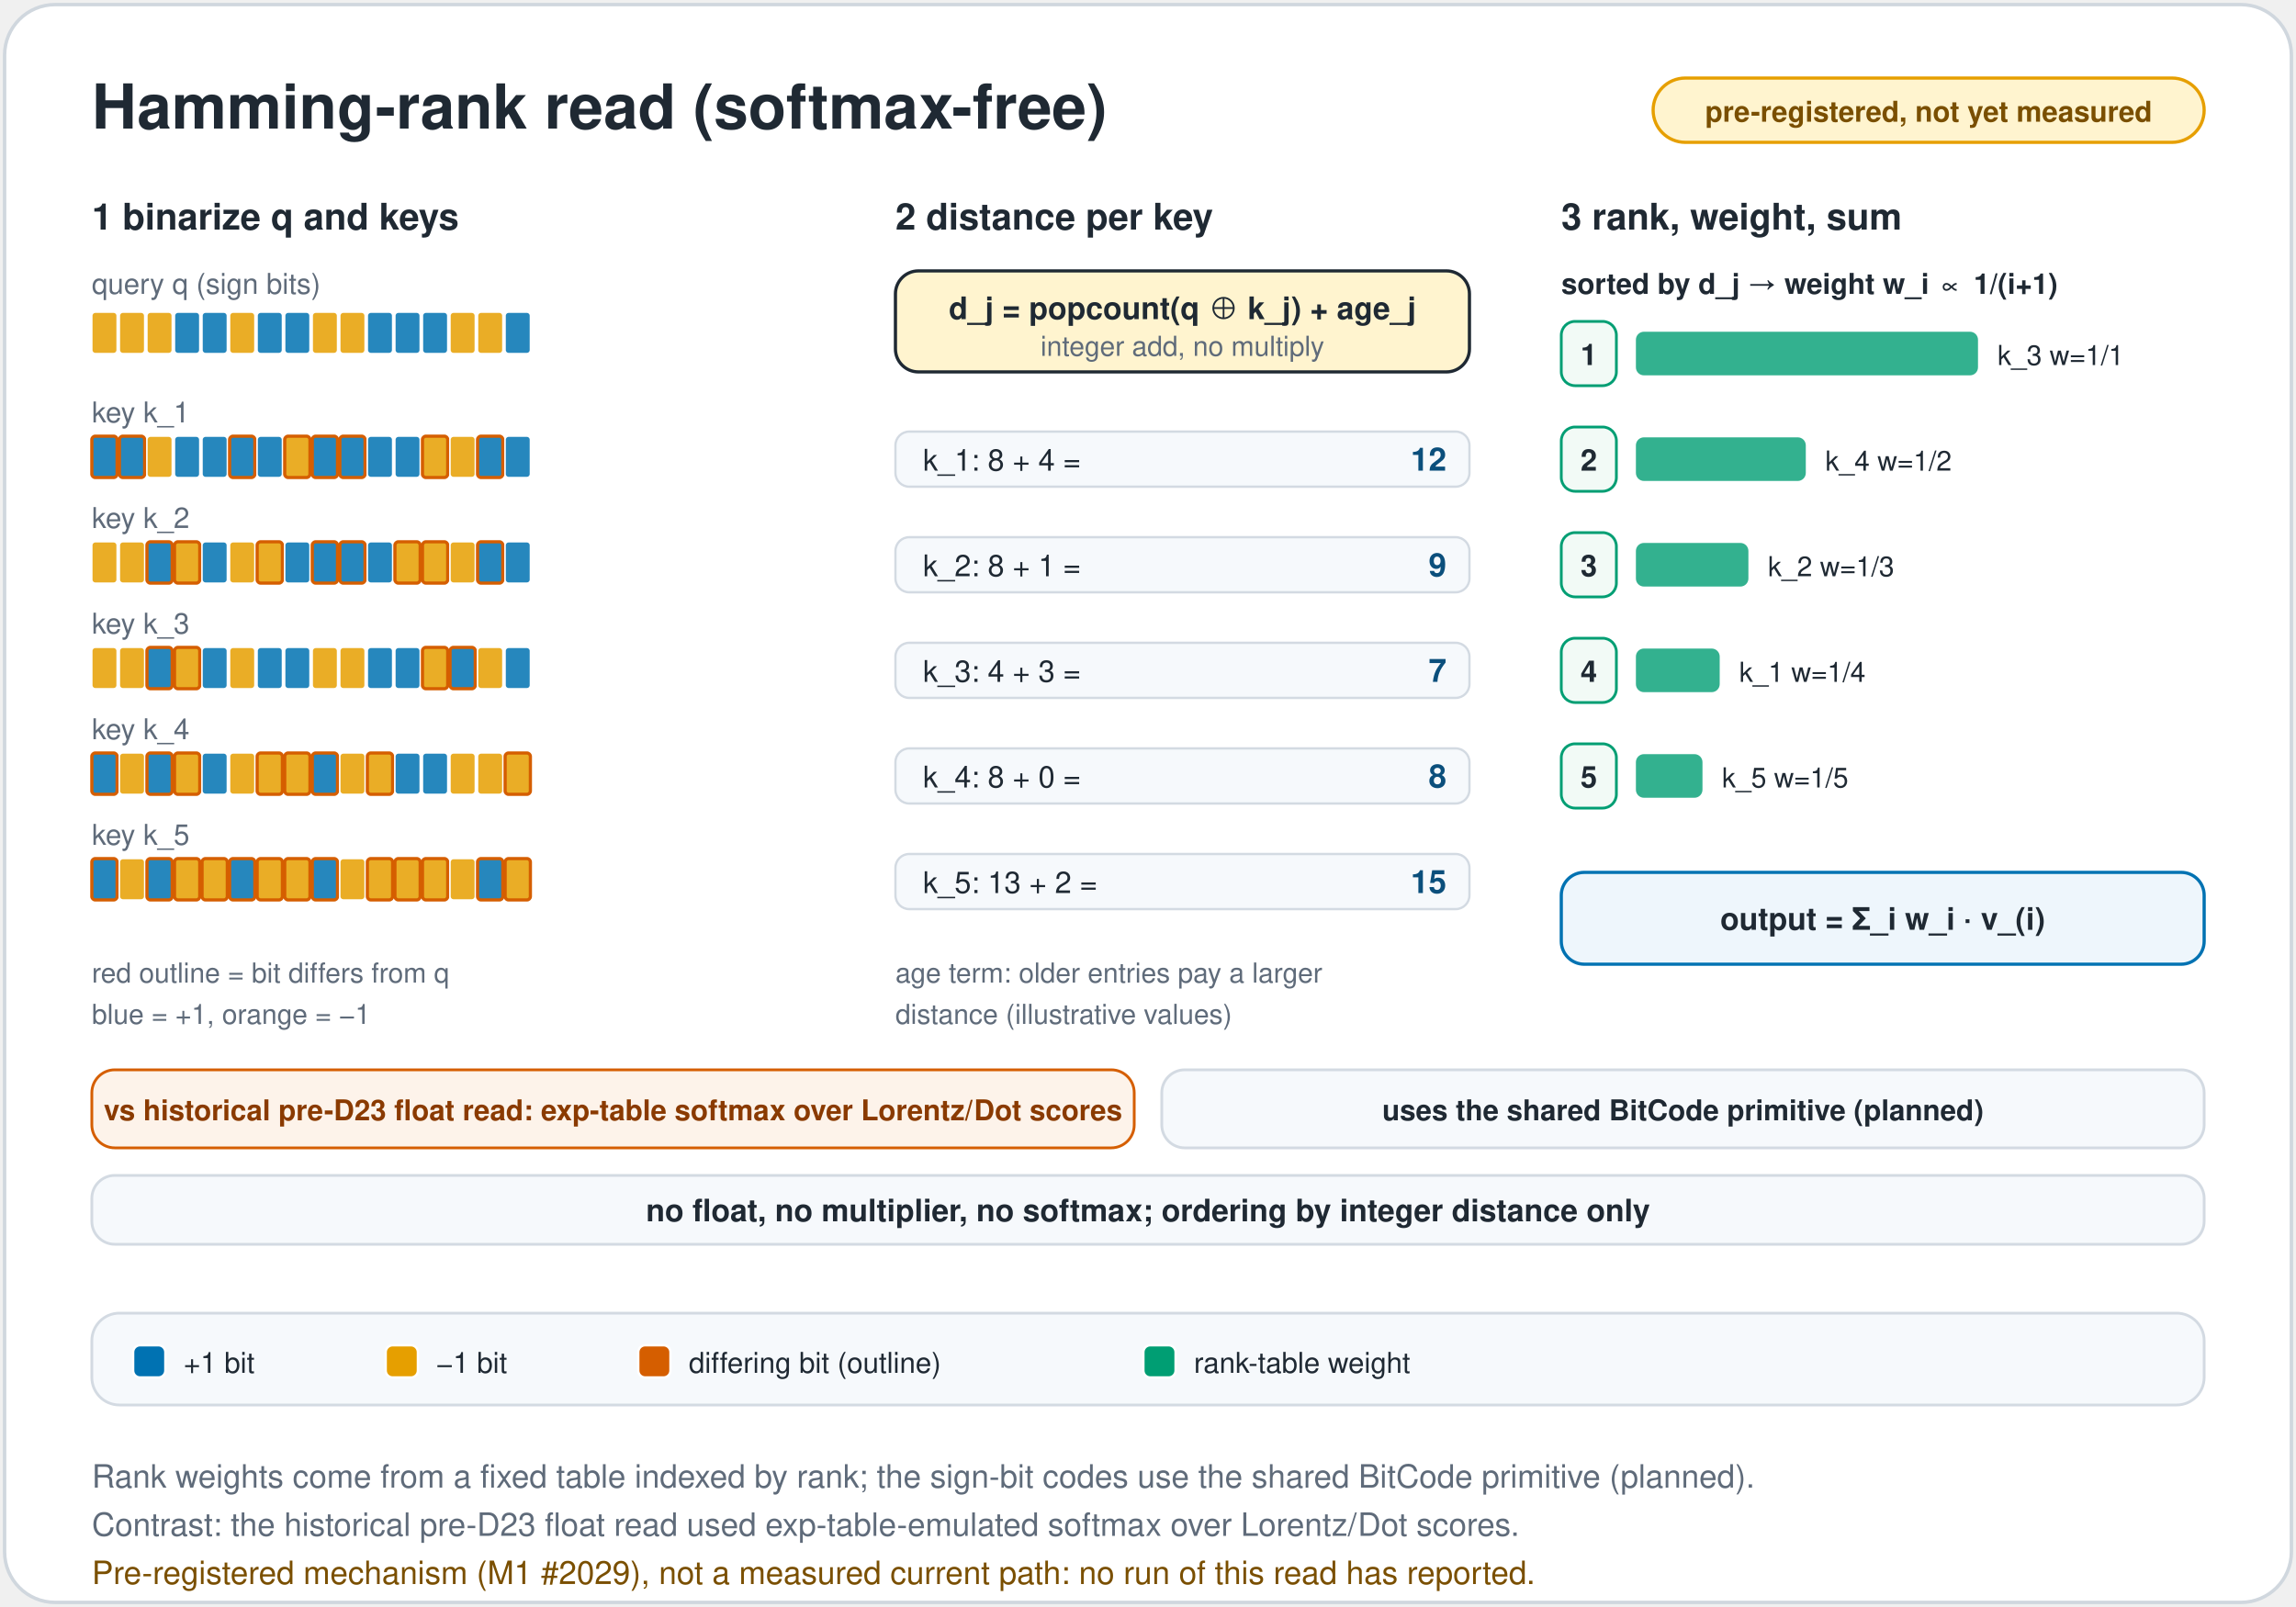
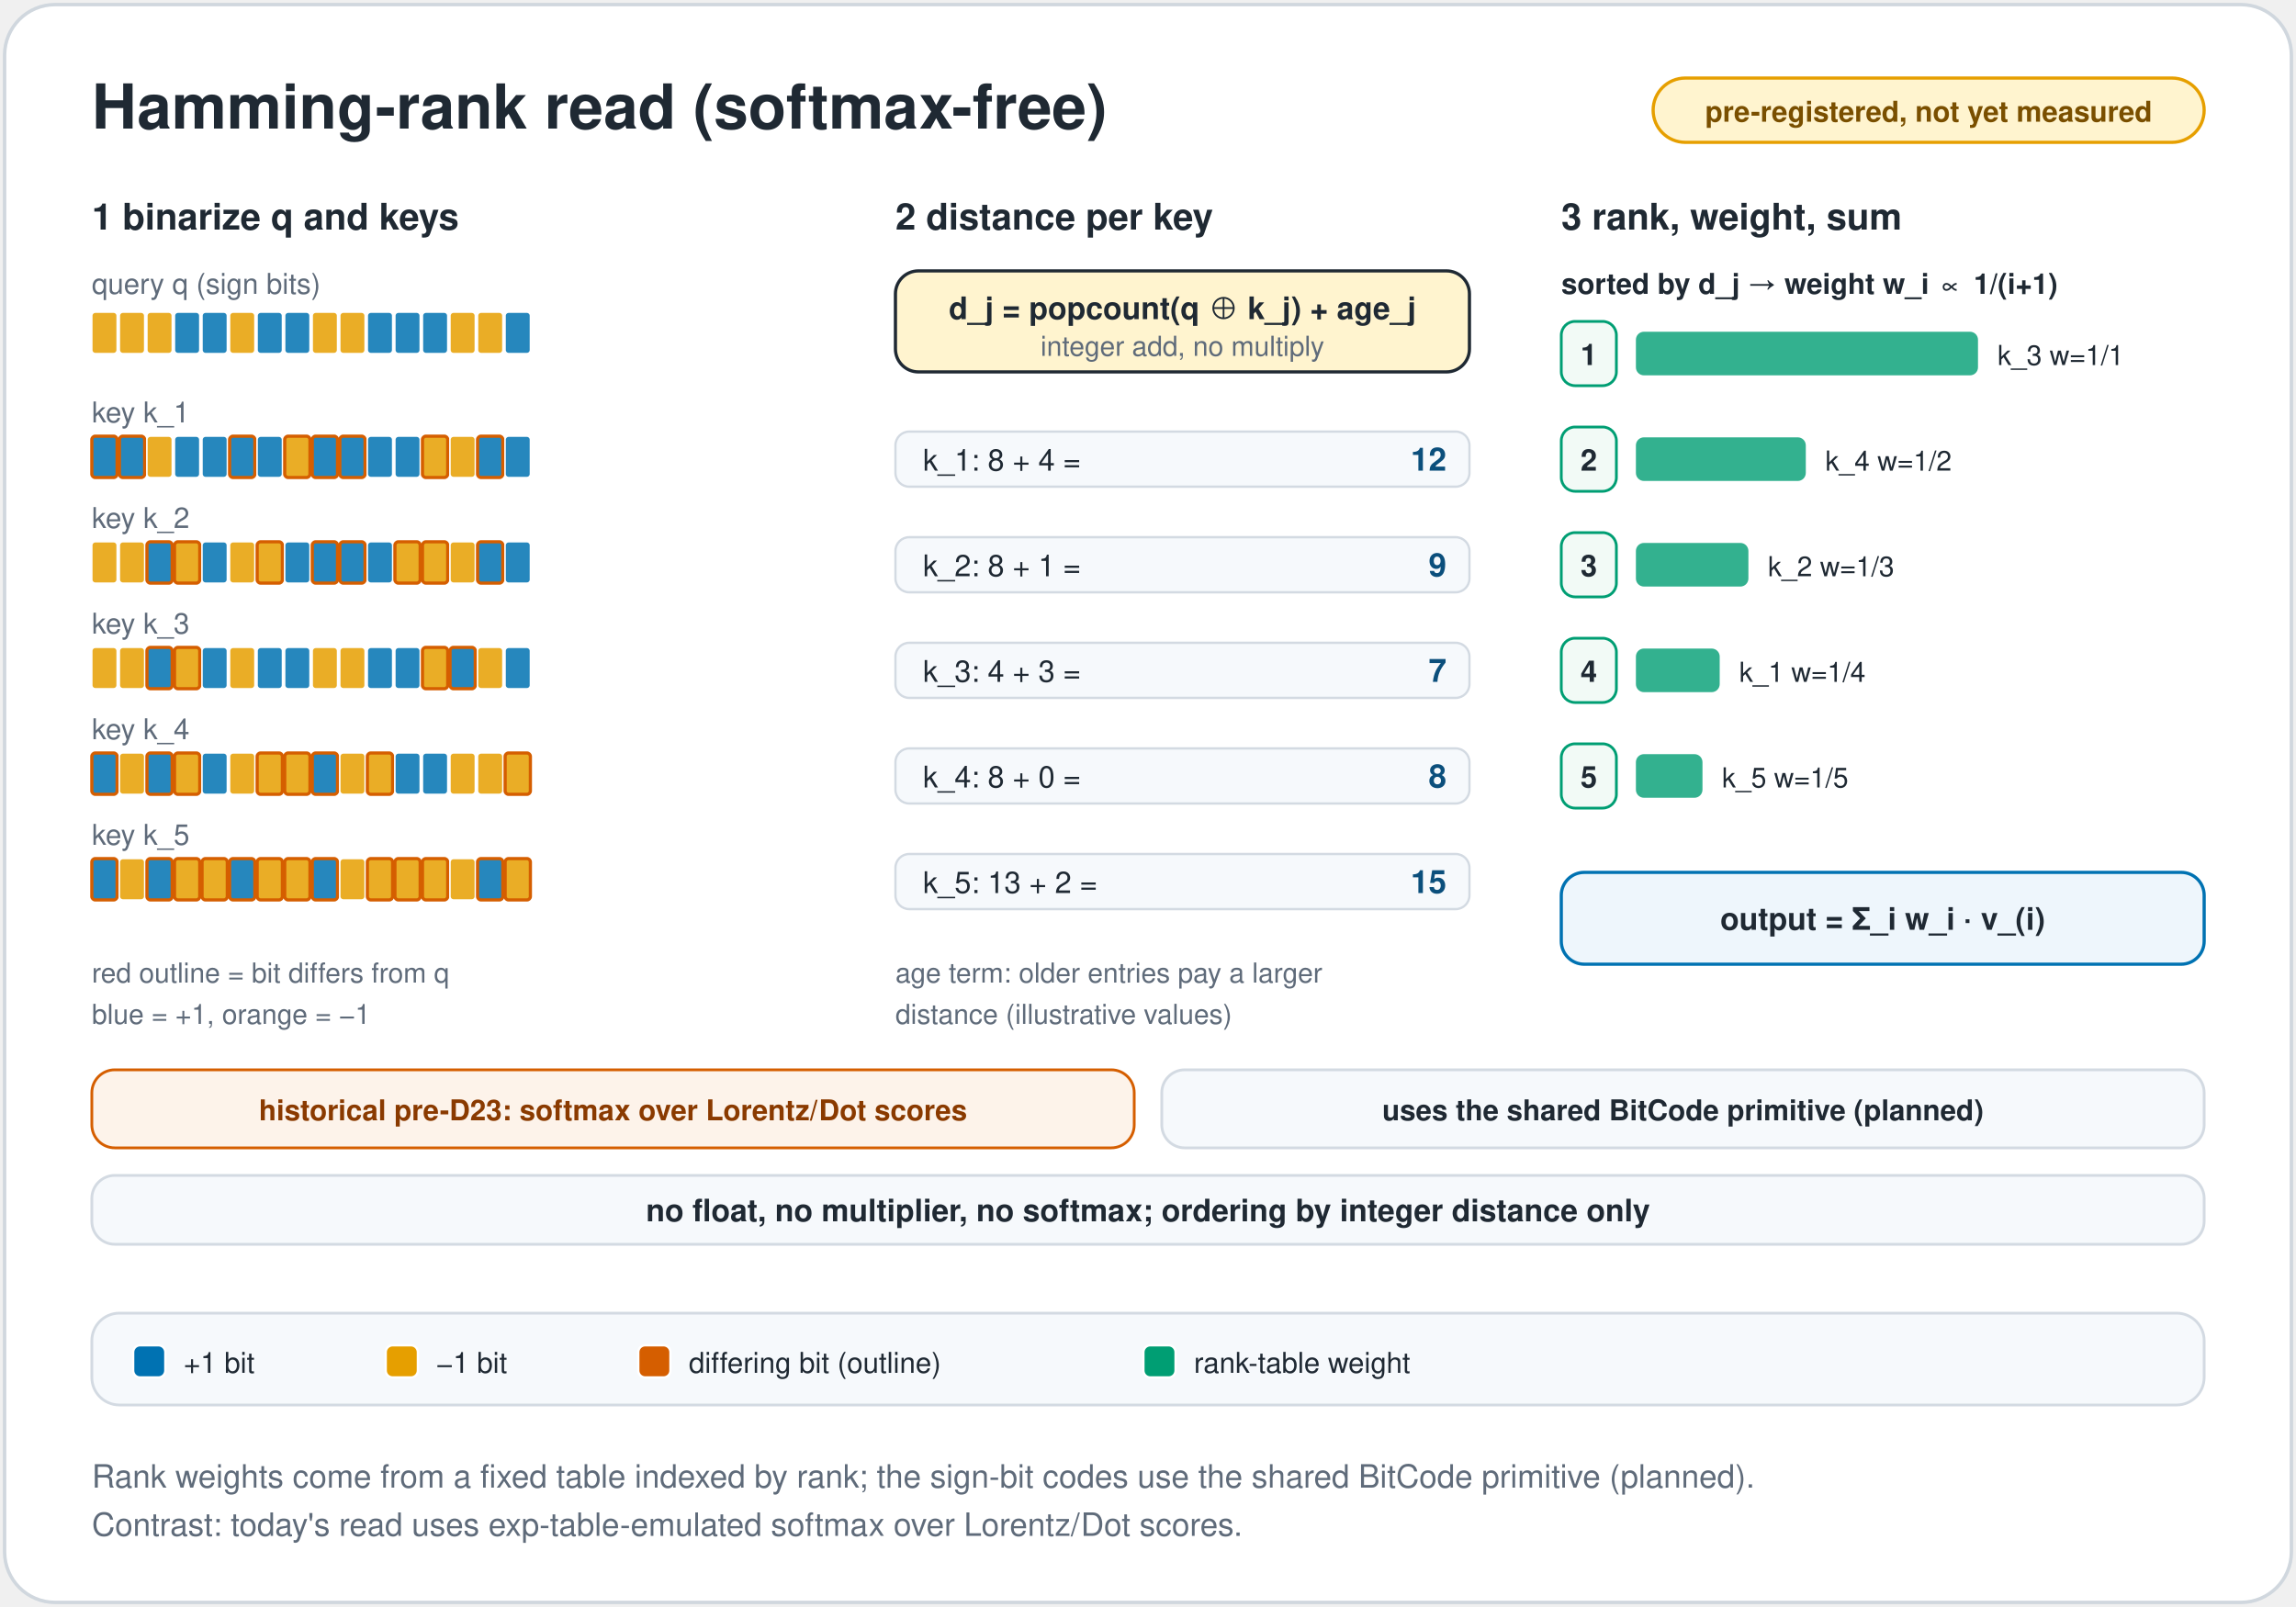
- <svg xmlns="http://www.w3.org/2000/svg" viewBox="0 0 1000 700" width="900" height="630" role="img" aria-labelledby="t d" font-family="-apple-system, BlinkMacSystemFont, 'Segoe UI', Helvetica, Arial, sans-serif">
+ <svg xmlns="http://www.w3.org/2000/svg" viewBox="0 0 1000 700" width="900" height="630" role="img" aria-labelledby="t d" font-family="-apple-system, BlinkMacSystemFont, 'Segoe UI', Helvetica, Arial, 'DejaVu Sans', sans-serif">
  <rect x="2" y="2" width="996" height="696" rx="22" fill="#ffffff" stroke="#d0d7de" stroke-width="1.5" />
  <text x="40" y="56" font-size="27" font-weight="700" fill="#1f2933">Hamming-rank read (softmax-free)</text>
  <rect x="720" y="34" width="240" height="28" rx="14" fill="#fff4cf" fill-opacity="1" stroke="#E69F00" stroke-width="1.4" stroke-opacity="1" />
  <text x="840" y="53" font-size="12.5" fill="#7a4f00" fill-opacity="1" text-anchor="middle" font-weight="bold">pre-registered, not yet measured</text>
  <text x="40" y="100" font-size="16" fill="#1f2933" fill-opacity="1" text-anchor="start" font-weight="bold">1  binarize q and keys</text>
  <text x="390" y="100" font-size="16" fill="#1f2933" fill-opacity="1" text-anchor="start" font-weight="bold">2  distance per key</text>
  <text x="680" y="100" font-size="16" fill="#1f2933" fill-opacity="1" text-anchor="start" font-weight="bold">3  rank, weight, sum</text>
  <text x="40" y="128" font-size="12.5" fill="#5f6b7a" fill-opacity="1" text-anchor="start" font-weight="normal">query q (sign bits)</text>
  <rect x="40" y="136" width="11" height="18" rx="1.5" fill="#E69F00" fill-opacity="0.85" stroke="#fff" stroke-width="0.6" stroke-opacity="1" />
  <rect x="52" y="136" width="11" height="18" rx="1.5" fill="#E69F00" fill-opacity="0.85" stroke="#fff" stroke-width="0.6" stroke-opacity="1" />
  <rect x="64" y="136" width="11" height="18" rx="1.5" fill="#E69F00" fill-opacity="0.85" stroke="#fff" stroke-width="0.6" stroke-opacity="1" />
  <rect x="76" y="136" width="11" height="18" rx="1.5" fill="#0072B2" fill-opacity="0.85" stroke="#fff" stroke-width="0.6" stroke-opacity="1" />
  <rect x="88" y="136" width="11" height="18" rx="1.5" fill="#0072B2" fill-opacity="0.85" stroke="#fff" stroke-width="0.6" stroke-opacity="1" />
  <rect x="100" y="136" width="11" height="18" rx="1.5" fill="#E69F00" fill-opacity="0.85" stroke="#fff" stroke-width="0.6" stroke-opacity="1" />
  <rect x="112" y="136" width="11" height="18" rx="1.5" fill="#0072B2" fill-opacity="0.85" stroke="#fff" stroke-width="0.6" stroke-opacity="1" />
  <rect x="124" y="136" width="11" height="18" rx="1.5" fill="#0072B2" fill-opacity="0.85" stroke="#fff" stroke-width="0.6" stroke-opacity="1" />
  <rect x="136" y="136" width="11" height="18" rx="1.5" fill="#E69F00" fill-opacity="0.85" stroke="#fff" stroke-width="0.6" stroke-opacity="1" />
  <rect x="148" y="136" width="11" height="18" rx="1.5" fill="#E69F00" fill-opacity="0.85" stroke="#fff" stroke-width="0.6" stroke-opacity="1" />
  <rect x="160" y="136" width="11" height="18" rx="1.5" fill="#0072B2" fill-opacity="0.85" stroke="#fff" stroke-width="0.6" stroke-opacity="1" />
  <rect x="172" y="136" width="11" height="18" rx="1.5" fill="#0072B2" fill-opacity="0.85" stroke="#fff" stroke-width="0.6" stroke-opacity="1" />
  <rect x="184" y="136" width="11" height="18" rx="1.5" fill="#0072B2" fill-opacity="0.85" stroke="#fff" stroke-width="0.6" stroke-opacity="1" />
  <rect x="196" y="136" width="11" height="18" rx="1.5" fill="#E69F00" fill-opacity="0.85" stroke="#fff" stroke-width="0.6" stroke-opacity="1" />
  <rect x="208" y="136" width="11" height="18" rx="1.5" fill="#E69F00" fill-opacity="0.85" stroke="#fff" stroke-width="0.6" stroke-opacity="1" />
  <rect x="220" y="136" width="11" height="18" rx="1.5" fill="#0072B2" fill-opacity="0.85" stroke="#fff" stroke-width="0.6" stroke-opacity="1" />
  <text x="40" y="184" font-size="12.5" fill="#5f6b7a" fill-opacity="1" text-anchor="start" font-weight="normal">key k_1</text>
  <rect x="40" y="190" width="11" height="18" rx="1.5" fill="#0072B2" fill-opacity="0.85" stroke="#D55E00" stroke-width="1.4" stroke-opacity="1" />
  <rect x="52" y="190" width="11" height="18" rx="1.5" fill="#0072B2" fill-opacity="0.85" stroke="#D55E00" stroke-width="1.4" stroke-opacity="1" />
  <rect x="64" y="190" width="11" height="18" rx="1.5" fill="#E69F00" fill-opacity="0.85" stroke="#fff" stroke-width="0.6" stroke-opacity="1" />
  <rect x="76" y="190" width="11" height="18" rx="1.5" fill="#0072B2" fill-opacity="0.85" stroke="#fff" stroke-width="0.6" stroke-opacity="1" />
  <rect x="88" y="190" width="11" height="18" rx="1.5" fill="#0072B2" fill-opacity="0.85" stroke="#fff" stroke-width="0.6" stroke-opacity="1" />
  <rect x="100" y="190" width="11" height="18" rx="1.5" fill="#0072B2" fill-opacity="0.85" stroke="#D55E00" stroke-width="1.4" stroke-opacity="1" />
  <rect x="112" y="190" width="11" height="18" rx="1.5" fill="#0072B2" fill-opacity="0.85" stroke="#fff" stroke-width="0.6" stroke-opacity="1" />
  <rect x="124" y="190" width="11" height="18" rx="1.5" fill="#E69F00" fill-opacity="0.85" stroke="#D55E00" stroke-width="1.4" stroke-opacity="1" />
  <rect x="136" y="190" width="11" height="18" rx="1.5" fill="#0072B2" fill-opacity="0.85" stroke="#D55E00" stroke-width="1.4" stroke-opacity="1" />
  <rect x="148" y="190" width="11" height="18" rx="1.5" fill="#0072B2" fill-opacity="0.85" stroke="#D55E00" stroke-width="1.4" stroke-opacity="1" />
  <rect x="160" y="190" width="11" height="18" rx="1.5" fill="#0072B2" fill-opacity="0.85" stroke="#fff" stroke-width="0.6" stroke-opacity="1" />
  <rect x="172" y="190" width="11" height="18" rx="1.5" fill="#0072B2" fill-opacity="0.85" stroke="#fff" stroke-width="0.6" stroke-opacity="1" />
  <rect x="184" y="190" width="11" height="18" rx="1.5" fill="#E69F00" fill-opacity="0.85" stroke="#D55E00" stroke-width="1.4" stroke-opacity="1" />
  <rect x="196" y="190" width="11" height="18" rx="1.5" fill="#E69F00" fill-opacity="0.85" stroke="#fff" stroke-width="0.6" stroke-opacity="1" />
  <rect x="208" y="190" width="11" height="18" rx="1.5" fill="#0072B2" fill-opacity="0.85" stroke="#D55E00" stroke-width="1.4" stroke-opacity="1" />
  <rect x="220" y="190" width="11" height="18" rx="1.5" fill="#0072B2" fill-opacity="0.85" stroke="#fff" stroke-width="0.6" stroke-opacity="1" />
  <text x="40" y="230" font-size="12.5" fill="#5f6b7a" fill-opacity="1" text-anchor="start" font-weight="normal">key k_2</text>
  <rect x="40" y="236" width="11" height="18" rx="1.5" fill="#E69F00" fill-opacity="0.85" stroke="#fff" stroke-width="0.6" stroke-opacity="1" />
  <rect x="52" y="236" width="11" height="18" rx="1.5" fill="#E69F00" fill-opacity="0.85" stroke="#fff" stroke-width="0.6" stroke-opacity="1" />
  <rect x="64" y="236" width="11" height="18" rx="1.5" fill="#0072B2" fill-opacity="0.85" stroke="#D55E00" stroke-width="1.4" stroke-opacity="1" />
  <rect x="76" y="236" width="11" height="18" rx="1.5" fill="#E69F00" fill-opacity="0.85" stroke="#D55E00" stroke-width="1.4" stroke-opacity="1" />
  <rect x="88" y="236" width="11" height="18" rx="1.5" fill="#0072B2" fill-opacity="0.85" stroke="#fff" stroke-width="0.6" stroke-opacity="1" />
  <rect x="100" y="236" width="11" height="18" rx="1.5" fill="#E69F00" fill-opacity="0.85" stroke="#fff" stroke-width="0.6" stroke-opacity="1" />
  <rect x="112" y="236" width="11" height="18" rx="1.5" fill="#E69F00" fill-opacity="0.85" stroke="#D55E00" stroke-width="1.4" stroke-opacity="1" />
  <rect x="124" y="236" width="11" height="18" rx="1.5" fill="#0072B2" fill-opacity="0.85" stroke="#fff" stroke-width="0.6" stroke-opacity="1" />
  <rect x="136" y="236" width="11" height="18" rx="1.5" fill="#0072B2" fill-opacity="0.85" stroke="#D55E00" stroke-width="1.4" stroke-opacity="1" />
  <rect x="148" y="236" width="11" height="18" rx="1.5" fill="#0072B2" fill-opacity="0.85" stroke="#D55E00" stroke-width="1.4" stroke-opacity="1" />
  <rect x="160" y="236" width="11" height="18" rx="1.5" fill="#0072B2" fill-opacity="0.85" stroke="#fff" stroke-width="0.6" stroke-opacity="1" />
  <rect x="172" y="236" width="11" height="18" rx="1.5" fill="#E69F00" fill-opacity="0.85" stroke="#D55E00" stroke-width="1.4" stroke-opacity="1" />
  <rect x="184" y="236" width="11" height="18" rx="1.5" fill="#E69F00" fill-opacity="0.85" stroke="#D55E00" stroke-width="1.4" stroke-opacity="1" />
  <rect x="196" y="236" width="11" height="18" rx="1.5" fill="#E69F00" fill-opacity="0.85" stroke="#fff" stroke-width="0.6" stroke-opacity="1" />
  <rect x="208" y="236" width="11" height="18" rx="1.5" fill="#0072B2" fill-opacity="0.85" stroke="#D55E00" stroke-width="1.4" stroke-opacity="1" />
  <rect x="220" y="236" width="11" height="18" rx="1.5" fill="#0072B2" fill-opacity="0.85" stroke="#fff" stroke-width="0.6" stroke-opacity="1" />
  <text x="40" y="276" font-size="12.5" fill="#5f6b7a" fill-opacity="1" text-anchor="start" font-weight="normal">key k_3</text>
  <rect x="40" y="282" width="11" height="18" rx="1.5" fill="#E69F00" fill-opacity="0.85" stroke="#fff" stroke-width="0.6" stroke-opacity="1" />
  <rect x="52" y="282" width="11" height="18" rx="1.5" fill="#E69F00" fill-opacity="0.85" stroke="#fff" stroke-width="0.6" stroke-opacity="1" />
  <rect x="64" y="282" width="11" height="18" rx="1.5" fill="#0072B2" fill-opacity="0.85" stroke="#D55E00" stroke-width="1.4" stroke-opacity="1" />
  <rect x="76" y="282" width="11" height="18" rx="1.5" fill="#E69F00" fill-opacity="0.85" stroke="#D55E00" stroke-width="1.4" stroke-opacity="1" />
  <rect x="88" y="282" width="11" height="18" rx="1.5" fill="#0072B2" fill-opacity="0.85" stroke="#fff" stroke-width="0.6" stroke-opacity="1" />
  <rect x="100" y="282" width="11" height="18" rx="1.5" fill="#E69F00" fill-opacity="0.85" stroke="#fff" stroke-width="0.6" stroke-opacity="1" />
  <rect x="112" y="282" width="11" height="18" rx="1.5" fill="#0072B2" fill-opacity="0.85" stroke="#fff" stroke-width="0.6" stroke-opacity="1" />
  <rect x="124" y="282" width="11" height="18" rx="1.5" fill="#0072B2" fill-opacity="0.85" stroke="#fff" stroke-width="0.6" stroke-opacity="1" />
  <rect x="136" y="282" width="11" height="18" rx="1.5" fill="#E69F00" fill-opacity="0.85" stroke="#fff" stroke-width="0.6" stroke-opacity="1" />
  <rect x="148" y="282" width="11" height="18" rx="1.5" fill="#E69F00" fill-opacity="0.85" stroke="#fff" stroke-width="0.6" stroke-opacity="1" />
  <rect x="160" y="282" width="11" height="18" rx="1.5" fill="#0072B2" fill-opacity="0.85" stroke="#fff" stroke-width="0.6" stroke-opacity="1" />
  <rect x="172" y="282" width="11" height="18" rx="1.5" fill="#0072B2" fill-opacity="0.85" stroke="#fff" stroke-width="0.6" stroke-opacity="1" />
  <rect x="184" y="282" width="11" height="18" rx="1.5" fill="#E69F00" fill-opacity="0.85" stroke="#D55E00" stroke-width="1.4" stroke-opacity="1" />
  <rect x="196" y="282" width="11" height="18" rx="1.5" fill="#0072B2" fill-opacity="0.85" stroke="#D55E00" stroke-width="1.4" stroke-opacity="1" />
  <rect x="208" y="282" width="11" height="18" rx="1.5" fill="#E69F00" fill-opacity="0.85" stroke="#fff" stroke-width="0.6" stroke-opacity="1" />
  <rect x="220" y="282" width="11" height="18" rx="1.5" fill="#0072B2" fill-opacity="0.85" stroke="#fff" stroke-width="0.6" stroke-opacity="1" />
  <text x="40" y="322" font-size="12.5" fill="#5f6b7a" fill-opacity="1" text-anchor="start" font-weight="normal">key k_4</text>
  <rect x="40" y="328" width="11" height="18" rx="1.5" fill="#0072B2" fill-opacity="0.85" stroke="#D55E00" stroke-width="1.4" stroke-opacity="1" />
  <rect x="52" y="328" width="11" height="18" rx="1.5" fill="#E69F00" fill-opacity="0.85" stroke="#fff" stroke-width="0.6" stroke-opacity="1" />
  <rect x="64" y="328" width="11" height="18" rx="1.5" fill="#0072B2" fill-opacity="0.85" stroke="#D55E00" stroke-width="1.4" stroke-opacity="1" />
  <rect x="76" y="328" width="11" height="18" rx="1.5" fill="#E69F00" fill-opacity="0.85" stroke="#D55E00" stroke-width="1.4" stroke-opacity="1" />
  <rect x="88" y="328" width="11" height="18" rx="1.5" fill="#0072B2" fill-opacity="0.85" stroke="#fff" stroke-width="0.6" stroke-opacity="1" />
  <rect x="100" y="328" width="11" height="18" rx="1.5" fill="#E69F00" fill-opacity="0.85" stroke="#fff" stroke-width="0.6" stroke-opacity="1" />
  <rect x="112" y="328" width="11" height="18" rx="1.5" fill="#E69F00" fill-opacity="0.85" stroke="#D55E00" stroke-width="1.4" stroke-opacity="1" />
  <rect x="124" y="328" width="11" height="18" rx="1.5" fill="#E69F00" fill-opacity="0.85" stroke="#D55E00" stroke-width="1.4" stroke-opacity="1" />
  <rect x="136" y="328" width="11" height="18" rx="1.5" fill="#0072B2" fill-opacity="0.85" stroke="#D55E00" stroke-width="1.4" stroke-opacity="1" />
  <rect x="148" y="328" width="11" height="18" rx="1.5" fill="#E69F00" fill-opacity="0.85" stroke="#fff" stroke-width="0.6" stroke-opacity="1" />
  <rect x="160" y="328" width="11" height="18" rx="1.5" fill="#E69F00" fill-opacity="0.85" stroke="#D55E00" stroke-width="1.4" stroke-opacity="1" />
  <rect x="172" y="328" width="11" height="18" rx="1.5" fill="#0072B2" fill-opacity="0.85" stroke="#fff" stroke-width="0.6" stroke-opacity="1" />
  <rect x="184" y="328" width="11" height="18" rx="1.5" fill="#0072B2" fill-opacity="0.85" stroke="#fff" stroke-width="0.6" stroke-opacity="1" />
  <rect x="196" y="328" width="11" height="18" rx="1.5" fill="#E69F00" fill-opacity="0.85" stroke="#fff" stroke-width="0.6" stroke-opacity="1" />
  <rect x="208" y="328" width="11" height="18" rx="1.5" fill="#E69F00" fill-opacity="0.85" stroke="#fff" stroke-width="0.6" stroke-opacity="1" />
  <rect x="220" y="328" width="11" height="18" rx="1.5" fill="#E69F00" fill-opacity="0.85" stroke="#D55E00" stroke-width="1.4" stroke-opacity="1" />
  <text x="40" y="368" font-size="12.5" fill="#5f6b7a" fill-opacity="1" text-anchor="start" font-weight="normal">key k_5</text>
  <rect x="40" y="374" width="11" height="18" rx="1.5" fill="#0072B2" fill-opacity="0.85" stroke="#D55E00" stroke-width="1.4" stroke-opacity="1" />
  <rect x="52" y="374" width="11" height="18" rx="1.5" fill="#E69F00" fill-opacity="0.85" stroke="#fff" stroke-width="0.6" stroke-opacity="1" />
  <rect x="64" y="374" width="11" height="18" rx="1.5" fill="#0072B2" fill-opacity="0.85" stroke="#D55E00" stroke-width="1.4" stroke-opacity="1" />
  <rect x="76" y="374" width="11" height="18" rx="1.5" fill="#E69F00" fill-opacity="0.85" stroke="#D55E00" stroke-width="1.4" stroke-opacity="1" />
  <rect x="88" y="374" width="11" height="18" rx="1.5" fill="#E69F00" fill-opacity="0.85" stroke="#D55E00" stroke-width="1.4" stroke-opacity="1" />
  <rect x="100" y="374" width="11" height="18" rx="1.5" fill="#0072B2" fill-opacity="0.85" stroke="#D55E00" stroke-width="1.4" stroke-opacity="1" />
  <rect x="112" y="374" width="11" height="18" rx="1.5" fill="#E69F00" fill-opacity="0.85" stroke="#D55E00" stroke-width="1.4" stroke-opacity="1" />
  <rect x="124" y="374" width="11" height="18" rx="1.5" fill="#E69F00" fill-opacity="0.85" stroke="#D55E00" stroke-width="1.4" stroke-opacity="1" />
  <rect x="136" y="374" width="11" height="18" rx="1.5" fill="#0072B2" fill-opacity="0.85" stroke="#D55E00" stroke-width="1.4" stroke-opacity="1" />
  <rect x="148" y="374" width="11" height="18" rx="1.5" fill="#E69F00" fill-opacity="0.85" stroke="#fff" stroke-width="0.6" stroke-opacity="1" />
  <rect x="160" y="374" width="11" height="18" rx="1.5" fill="#E69F00" fill-opacity="0.85" stroke="#D55E00" stroke-width="1.4" stroke-opacity="1" />
  <rect x="172" y="374" width="11" height="18" rx="1.5" fill="#E69F00" fill-opacity="0.85" stroke="#D55E00" stroke-width="1.4" stroke-opacity="1" />
  <rect x="184" y="374" width="11" height="18" rx="1.5" fill="#E69F00" fill-opacity="0.85" stroke="#D55E00" stroke-width="1.4" stroke-opacity="1" />
  <rect x="196" y="374" width="11" height="18" rx="1.5" fill="#E69F00" fill-opacity="0.85" stroke="#fff" stroke-width="0.6" stroke-opacity="1" />
  <rect x="208" y="374" width="11" height="18" rx="1.5" fill="#0072B2" fill-opacity="0.85" stroke="#D55E00" stroke-width="1.4" stroke-opacity="1" />
  <rect x="220" y="374" width="11" height="18" rx="1.5" fill="#E69F00" fill-opacity="0.85" stroke="#D55E00" stroke-width="1.4" stroke-opacity="1" />
  <text x="40" y="428" font-size="12" fill="#5f6b7a" fill-opacity="1" text-anchor="start" font-weight="normal">red outline = bit differs from q</text>
  <text x="40" y="446" font-size="12" fill="#5f6b7a" fill-opacity="1" text-anchor="start" font-weight="normal">blue = +1, orange = −1</text>
  <rect x="390" y="118" width="250" height="44" rx="10" fill="#fff4cf" fill-opacity="1" stroke="#1f2933" stroke-width="1.4" stroke-opacity="1" />
  <text x="515" y="139" font-size="13.5" fill="#1f2933" fill-opacity="1" text-anchor="middle" font-weight="bold">d_j = popcount(q ⊕ k_j) + age_j</text>
  <text x="515" y="155" font-size="12" fill="#5f6b7a" fill-opacity="1" text-anchor="middle" font-weight="normal">integer add, no multiply</text>
  <rect x="390" y="188" width="250" height="24" rx="6" fill="#f6f9fc" fill-opacity="1" stroke="#d3dae2" stroke-width="1" stroke-opacity="1" />
  <text x="402" y="205" font-size="13" fill="#1f2933" fill-opacity="1" text-anchor="start" font-weight="normal">k_1:  8 + 4  =</text>
  <text x="630" y="205" font-size="14" fill="#0b4f7c" fill-opacity="1" text-anchor="end" font-weight="bold">12</text>
  <rect x="390" y="234" width="250" height="24" rx="6" fill="#f6f9fc" fill-opacity="1" stroke="#d3dae2" stroke-width="1" stroke-opacity="1" />
  <text x="402" y="251" font-size="13" fill="#1f2933" fill-opacity="1" text-anchor="start" font-weight="normal">k_2:  8 + 1  =</text>
  <text x="630" y="251" font-size="14" fill="#0b4f7c" fill-opacity="1" text-anchor="end" font-weight="bold">9</text>
  <rect x="390" y="280" width="250" height="24" rx="6" fill="#f6f9fc" fill-opacity="1" stroke="#d3dae2" stroke-width="1" stroke-opacity="1" />
  <text x="402" y="297" font-size="13" fill="#1f2933" fill-opacity="1" text-anchor="start" font-weight="normal">k_3:  4 + 3  =</text>
  <text x="630" y="297" font-size="14" fill="#0b4f7c" fill-opacity="1" text-anchor="end" font-weight="bold">7</text>
  <rect x="390" y="326" width="250" height="24" rx="6" fill="#f6f9fc" fill-opacity="1" stroke="#d3dae2" stroke-width="1" stroke-opacity="1" />
  <text x="402" y="343" font-size="13" fill="#1f2933" fill-opacity="1" text-anchor="start" font-weight="normal">k_4:  8 + 0  =</text>
  <text x="630" y="343" font-size="14" fill="#0b4f7c" fill-opacity="1" text-anchor="end" font-weight="bold">8</text>
  <rect x="390" y="372" width="250" height="24" rx="6" fill="#f6f9fc" fill-opacity="1" stroke="#d3dae2" stroke-width="1" stroke-opacity="1" />
  <text x="402" y="389" font-size="13" fill="#1f2933" fill-opacity="1" text-anchor="start" font-weight="normal">k_5:  13 + 2  =</text>
  <text x="630" y="389" font-size="14" fill="#0b4f7c" fill-opacity="1" text-anchor="end" font-weight="bold">15</text>
  <text x="390" y="428" font-size="12" fill="#5f6b7a" fill-opacity="1" text-anchor="start" font-weight="normal">age term: older entries pay a larger</text>
  <text x="390" y="446" font-size="12" fill="#5f6b7a" fill-opacity="1" text-anchor="start" font-weight="normal">distance (illustrative values)</text>
  <text x="680" y="128" font-size="12.5" fill="#1f2933" fill-opacity="1" text-anchor="start" font-weight="bold">sorted by d_j  →  weight  w_i ∝ 1/(i+1)</text>
  <rect x="680" y="140" width="24" height="28" rx="6" fill="#f2faf6" fill-opacity="1" stroke="#009E73" stroke-width="1.2" stroke-opacity="1" />
  <text x="692" y="159" font-size="13" fill="#1f2933" fill-opacity="1" text-anchor="middle" font-weight="bold">1</text>
  <rect x="712" y="144" width="150" height="20" rx="4" fill="#009E73" fill-opacity="0.8" stroke="#fff" stroke-width="1" stroke-opacity="1" />
  <text x="870" y="159" font-size="12" fill="#1f2933" fill-opacity="1" text-anchor="start" font-weight="normal">k_3  w=1/1</text>
  <rect x="680" y="186" width="24" height="28" rx="6" fill="#f2faf6" fill-opacity="1" stroke="#009E73" stroke-width="1.2" stroke-opacity="1" />
  <text x="692" y="205" font-size="13" fill="#1f2933" fill-opacity="1" text-anchor="middle" font-weight="bold">2</text>
  <rect x="712" y="190" width="75" height="20" rx="4" fill="#009E73" fill-opacity="0.8" stroke="#fff" stroke-width="1" stroke-opacity="1" />
  <text x="795" y="205" font-size="12" fill="#1f2933" fill-opacity="1" text-anchor="start" font-weight="normal">k_4  w=1/2</text>
  <rect x="680" y="232" width="24" height="28" rx="6" fill="#f2faf6" fill-opacity="1" stroke="#009E73" stroke-width="1.2" stroke-opacity="1" />
  <text x="692" y="251" font-size="13" fill="#1f2933" fill-opacity="1" text-anchor="middle" font-weight="bold">3</text>
  <rect x="712" y="236" width="50" height="20" rx="4" fill="#009E73" fill-opacity="0.8" stroke="#fff" stroke-width="1" stroke-opacity="1" />
  <text x="770" y="251" font-size="12" fill="#1f2933" fill-opacity="1" text-anchor="start" font-weight="normal">k_2  w=1/3</text>
  <rect x="680" y="278" width="24" height="28" rx="6" fill="#f2faf6" fill-opacity="1" stroke="#009E73" stroke-width="1.2" stroke-opacity="1" />
  <text x="692" y="297" font-size="13" fill="#1f2933" fill-opacity="1" text-anchor="middle" font-weight="bold">4</text>
  <rect x="712" y="282" width="37.5" height="20" rx="4" fill="#009E73" fill-opacity="0.8" stroke="#fff" stroke-width="1" stroke-opacity="1" />
  <text x="757.5" y="297" font-size="12" fill="#1f2933" fill-opacity="1" text-anchor="start" font-weight="normal">k_1  w=1/4</text>
  <rect x="680" y="324" width="24" height="28" rx="6" fill="#f2faf6" fill-opacity="1" stroke="#009E73" stroke-width="1.2" stroke-opacity="1" />
  <text x="692" y="343" font-size="13" fill="#1f2933" fill-opacity="1" text-anchor="middle" font-weight="bold">5</text>
  <rect x="712" y="328" width="30" height="20" rx="4" fill="#009E73" fill-opacity="0.8" stroke="#fff" stroke-width="1" stroke-opacity="1" />
  <text x="750" y="343" font-size="12" fill="#1f2933" fill-opacity="1" text-anchor="start" font-weight="normal">k_5  w=1/5</text>
  <rect x="680" y="380" width="280" height="40" rx="10" fill="#eef6fc" fill-opacity="1" stroke="#0072B2" stroke-width="1.4" stroke-opacity="1" />
  <text x="820" y="405" font-size="13.5" fill="#1f2933" fill-opacity="1" text-anchor="middle" font-weight="bold">output = Σ_i w_i · v_(i)</text>
  <rect x="40" y="466" width="454" height="34" rx="10" fill="#fdf3ea" fill-opacity="1" stroke="#D55E00" stroke-width="1.2" stroke-opacity="1" />
-   <text x="267" y="488" font-size="12.5" fill="#8a3a00" fill-opacity="1" text-anchor="middle" font-weight="bold">vs historical pre-D23 float read: exp-table softmax over Lorentz/Dot scores</text>
+   <text x="267" y="488" font-size="12.5" fill="#8a3a00" fill-opacity="1" text-anchor="middle" font-weight="bold">historical pre-D23: softmax over Lorentz/Dot scores</text>
  <rect x="506" y="466" width="454" height="34" rx="10" fill="#f6f9fc" fill-opacity="1" stroke="#d3dae2" stroke-width="1.2" stroke-opacity="1" />
  <text x="733" y="488" font-size="12.5" fill="#1f2933" fill-opacity="1" text-anchor="middle" font-weight="bold">uses the shared BitCode primitive (planned)</text>
  <rect x="40" y="512" width="920" height="30" rx="10" fill="#f6f9fc" fill-opacity="1" stroke="#d3dae2" stroke-width="1.2" stroke-opacity="1" />
  <text x="500" y="532" font-size="13.5" fill="#1f2933" fill-opacity="1" text-anchor="middle" font-weight="bold">no float, no multiplier, no softmax; ordering by integer distance only</text>
  <rect x="40" y="572" width="920" height="40" rx="12" fill="#f6f9fc" fill-opacity="1" stroke="#d3dae2" stroke-width="1.2" stroke-opacity="1" />
  <rect x="58" y="586" width="14" height="14" rx="3" fill="#0072B2" fill-opacity="1" stroke="#fff" stroke-width="1" stroke-opacity="1" />
  <text x="80" y="598" font-size="12.5" fill="#1f2933" fill-opacity="1" text-anchor="start" font-weight="normal">+1 bit</text>
  <rect x="168" y="586" width="14" height="14" rx="3" fill="#E69F00" fill-opacity="1" stroke="#fff" stroke-width="1" stroke-opacity="1" />
  <text x="190" y="598" font-size="12.5" fill="#1f2933" fill-opacity="1" text-anchor="start" font-weight="normal">−1 bit</text>
  <rect x="278" y="586" width="14" height="14" rx="3" fill="#D55E00" fill-opacity="1" stroke="#fff" stroke-width="1" stroke-opacity="1" />
  <text x="300" y="598" font-size="12.5" fill="#1f2933" fill-opacity="1" text-anchor="start" font-weight="normal">differing bit (outline)</text>
  <rect x="498" y="586" width="14" height="14" rx="3" fill="#009E73" fill-opacity="1" stroke="#fff" stroke-width="1" stroke-opacity="1" />
  <text x="520" y="598" font-size="12.5" fill="#1f2933" fill-opacity="1" text-anchor="start" font-weight="normal">rank-table weight</text>
  <text x="40" y="648" font-size="14" fill="#5f6b7a">Rank weights come from a fixed table indexed by rank; the sign-bit codes use the shared BitCode primitive (planned).</text>
-   <text x="40" y="669" font-size="14" fill="#5f6b7a">Contrast: the historical pre-D23 float read used exp-table-emulated softmax over Lorentz/Dot scores.</text>
-   <text x="40" y="690" font-size="14" fill="#7a4f00">Pre-registered mechanism (M1 #2029), not a measured current path: no run of this read has reported.</text>
+   <text x="40" y="669" font-size="14" fill="#5f6b7a">Contrast: today's read uses exp-table-emulated softmax over Lorentz/Dot scores.</text>
</svg>
